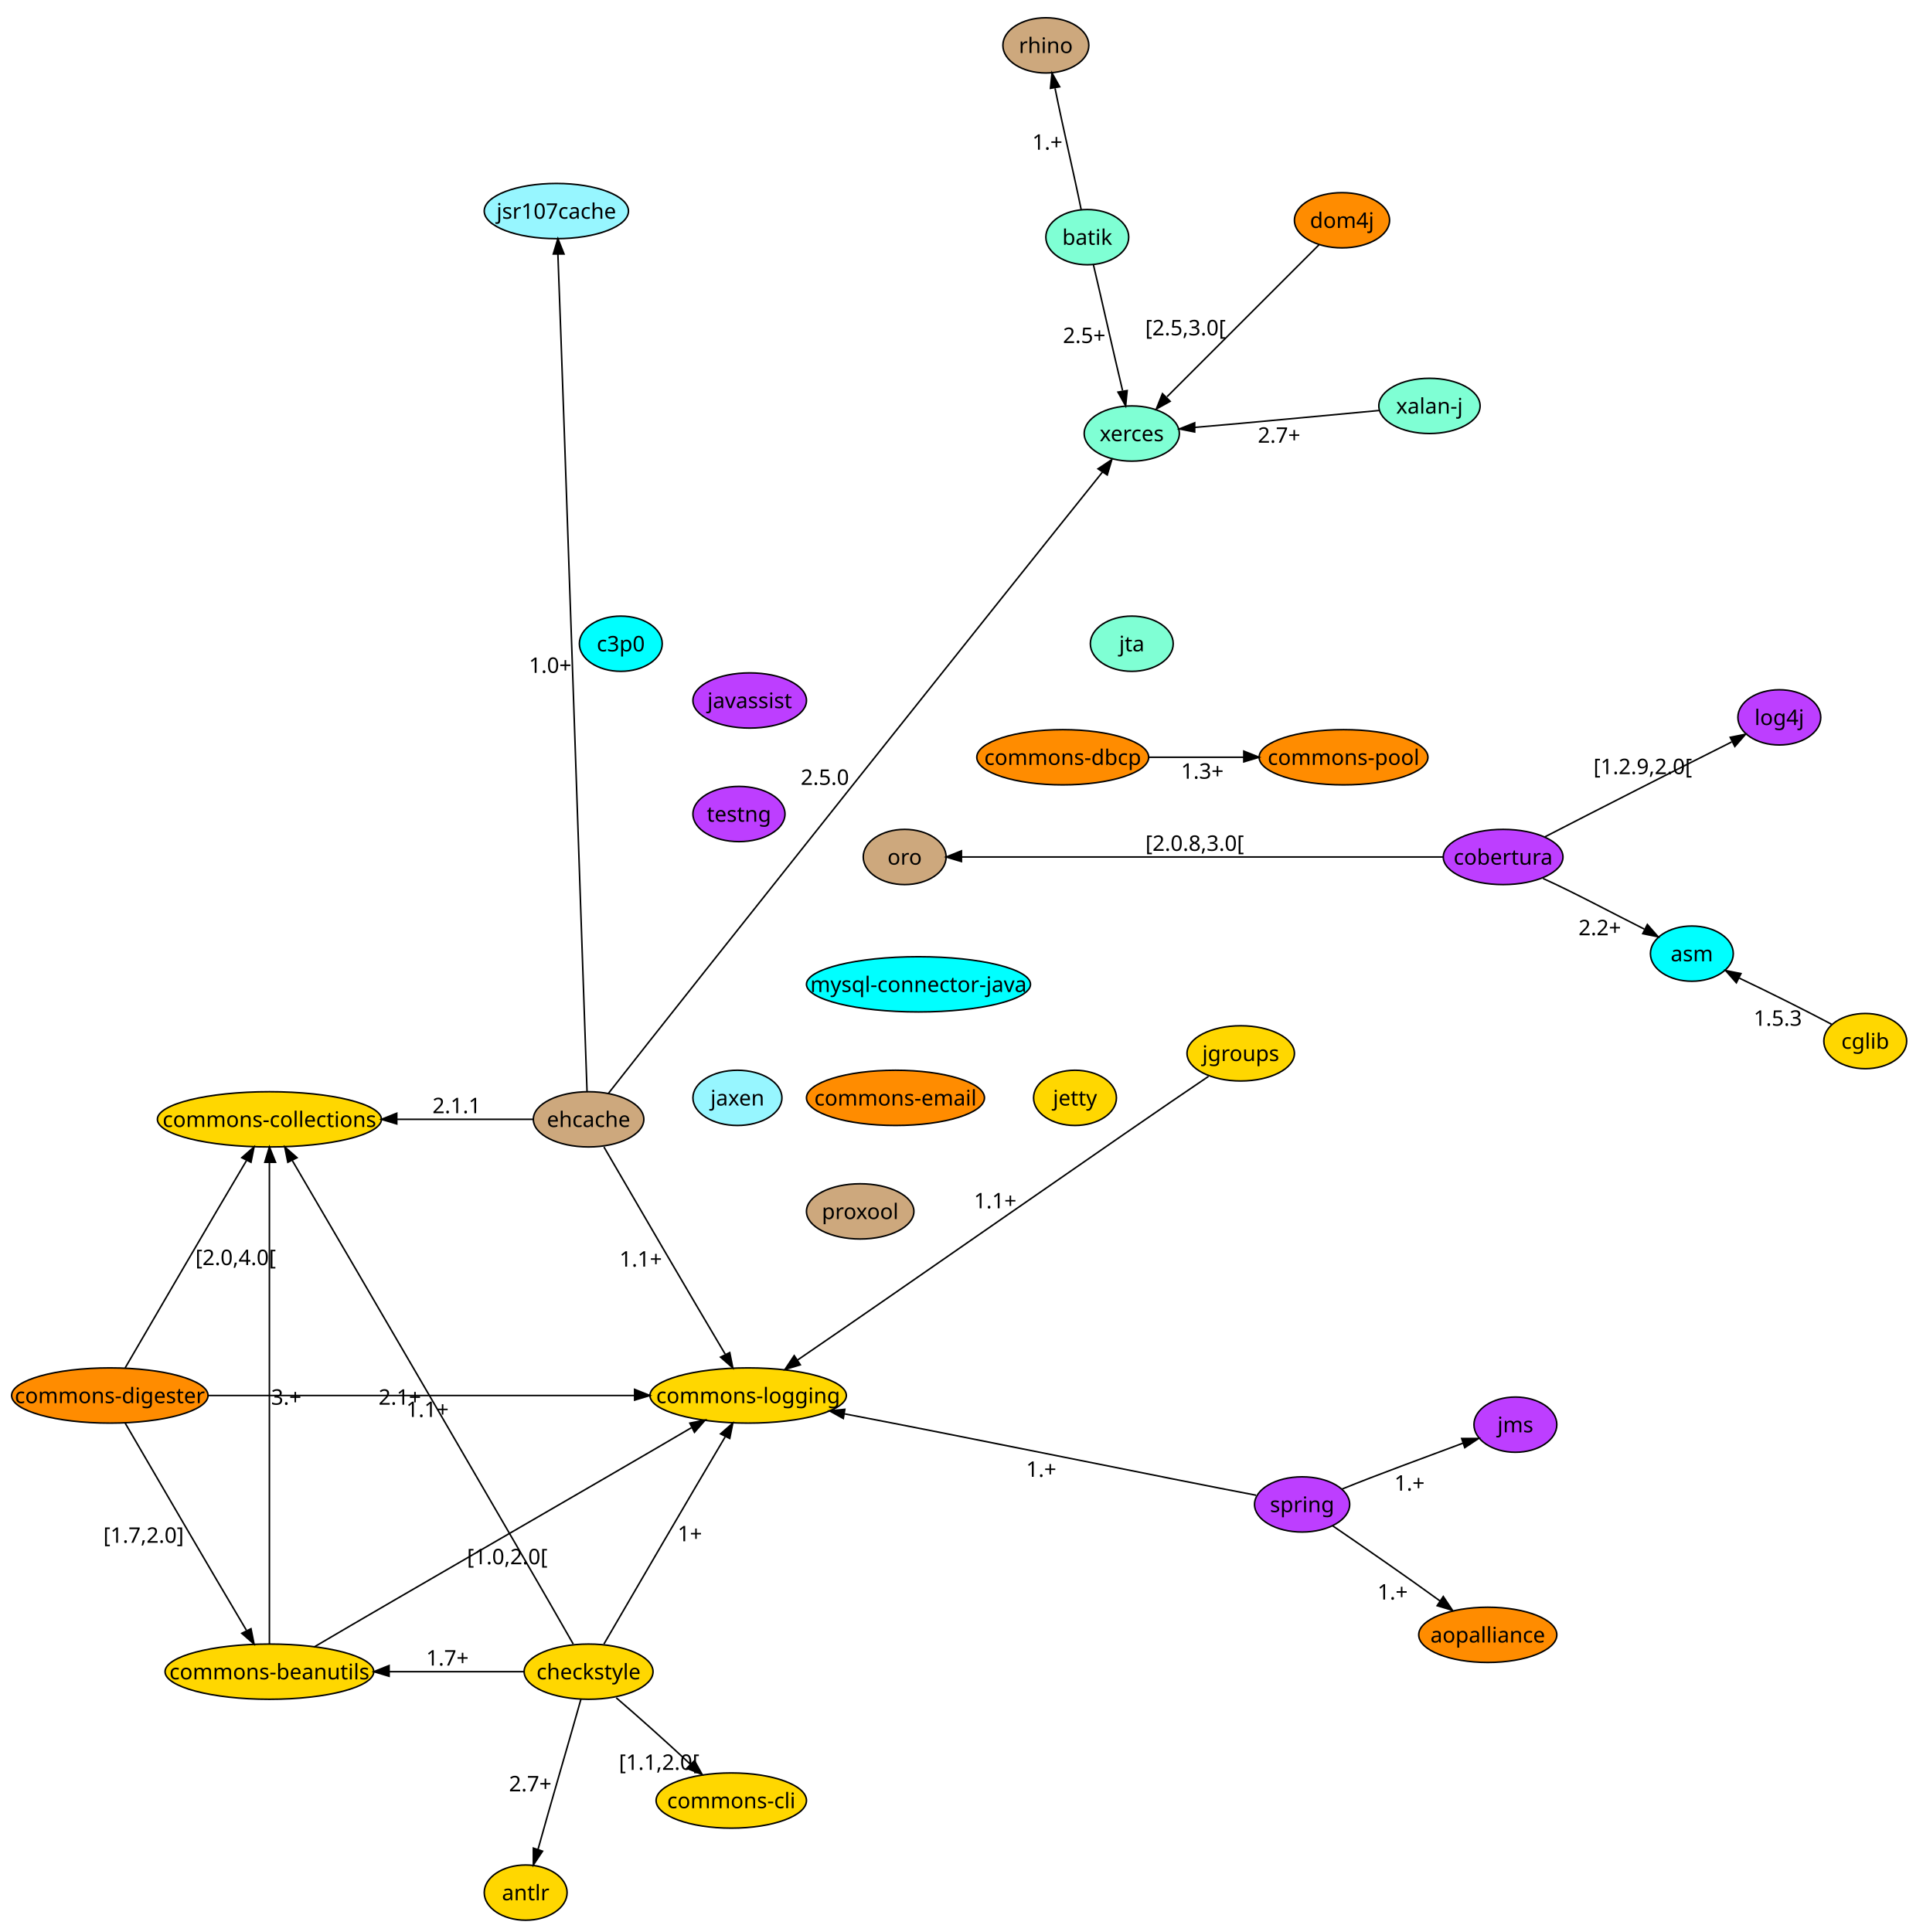
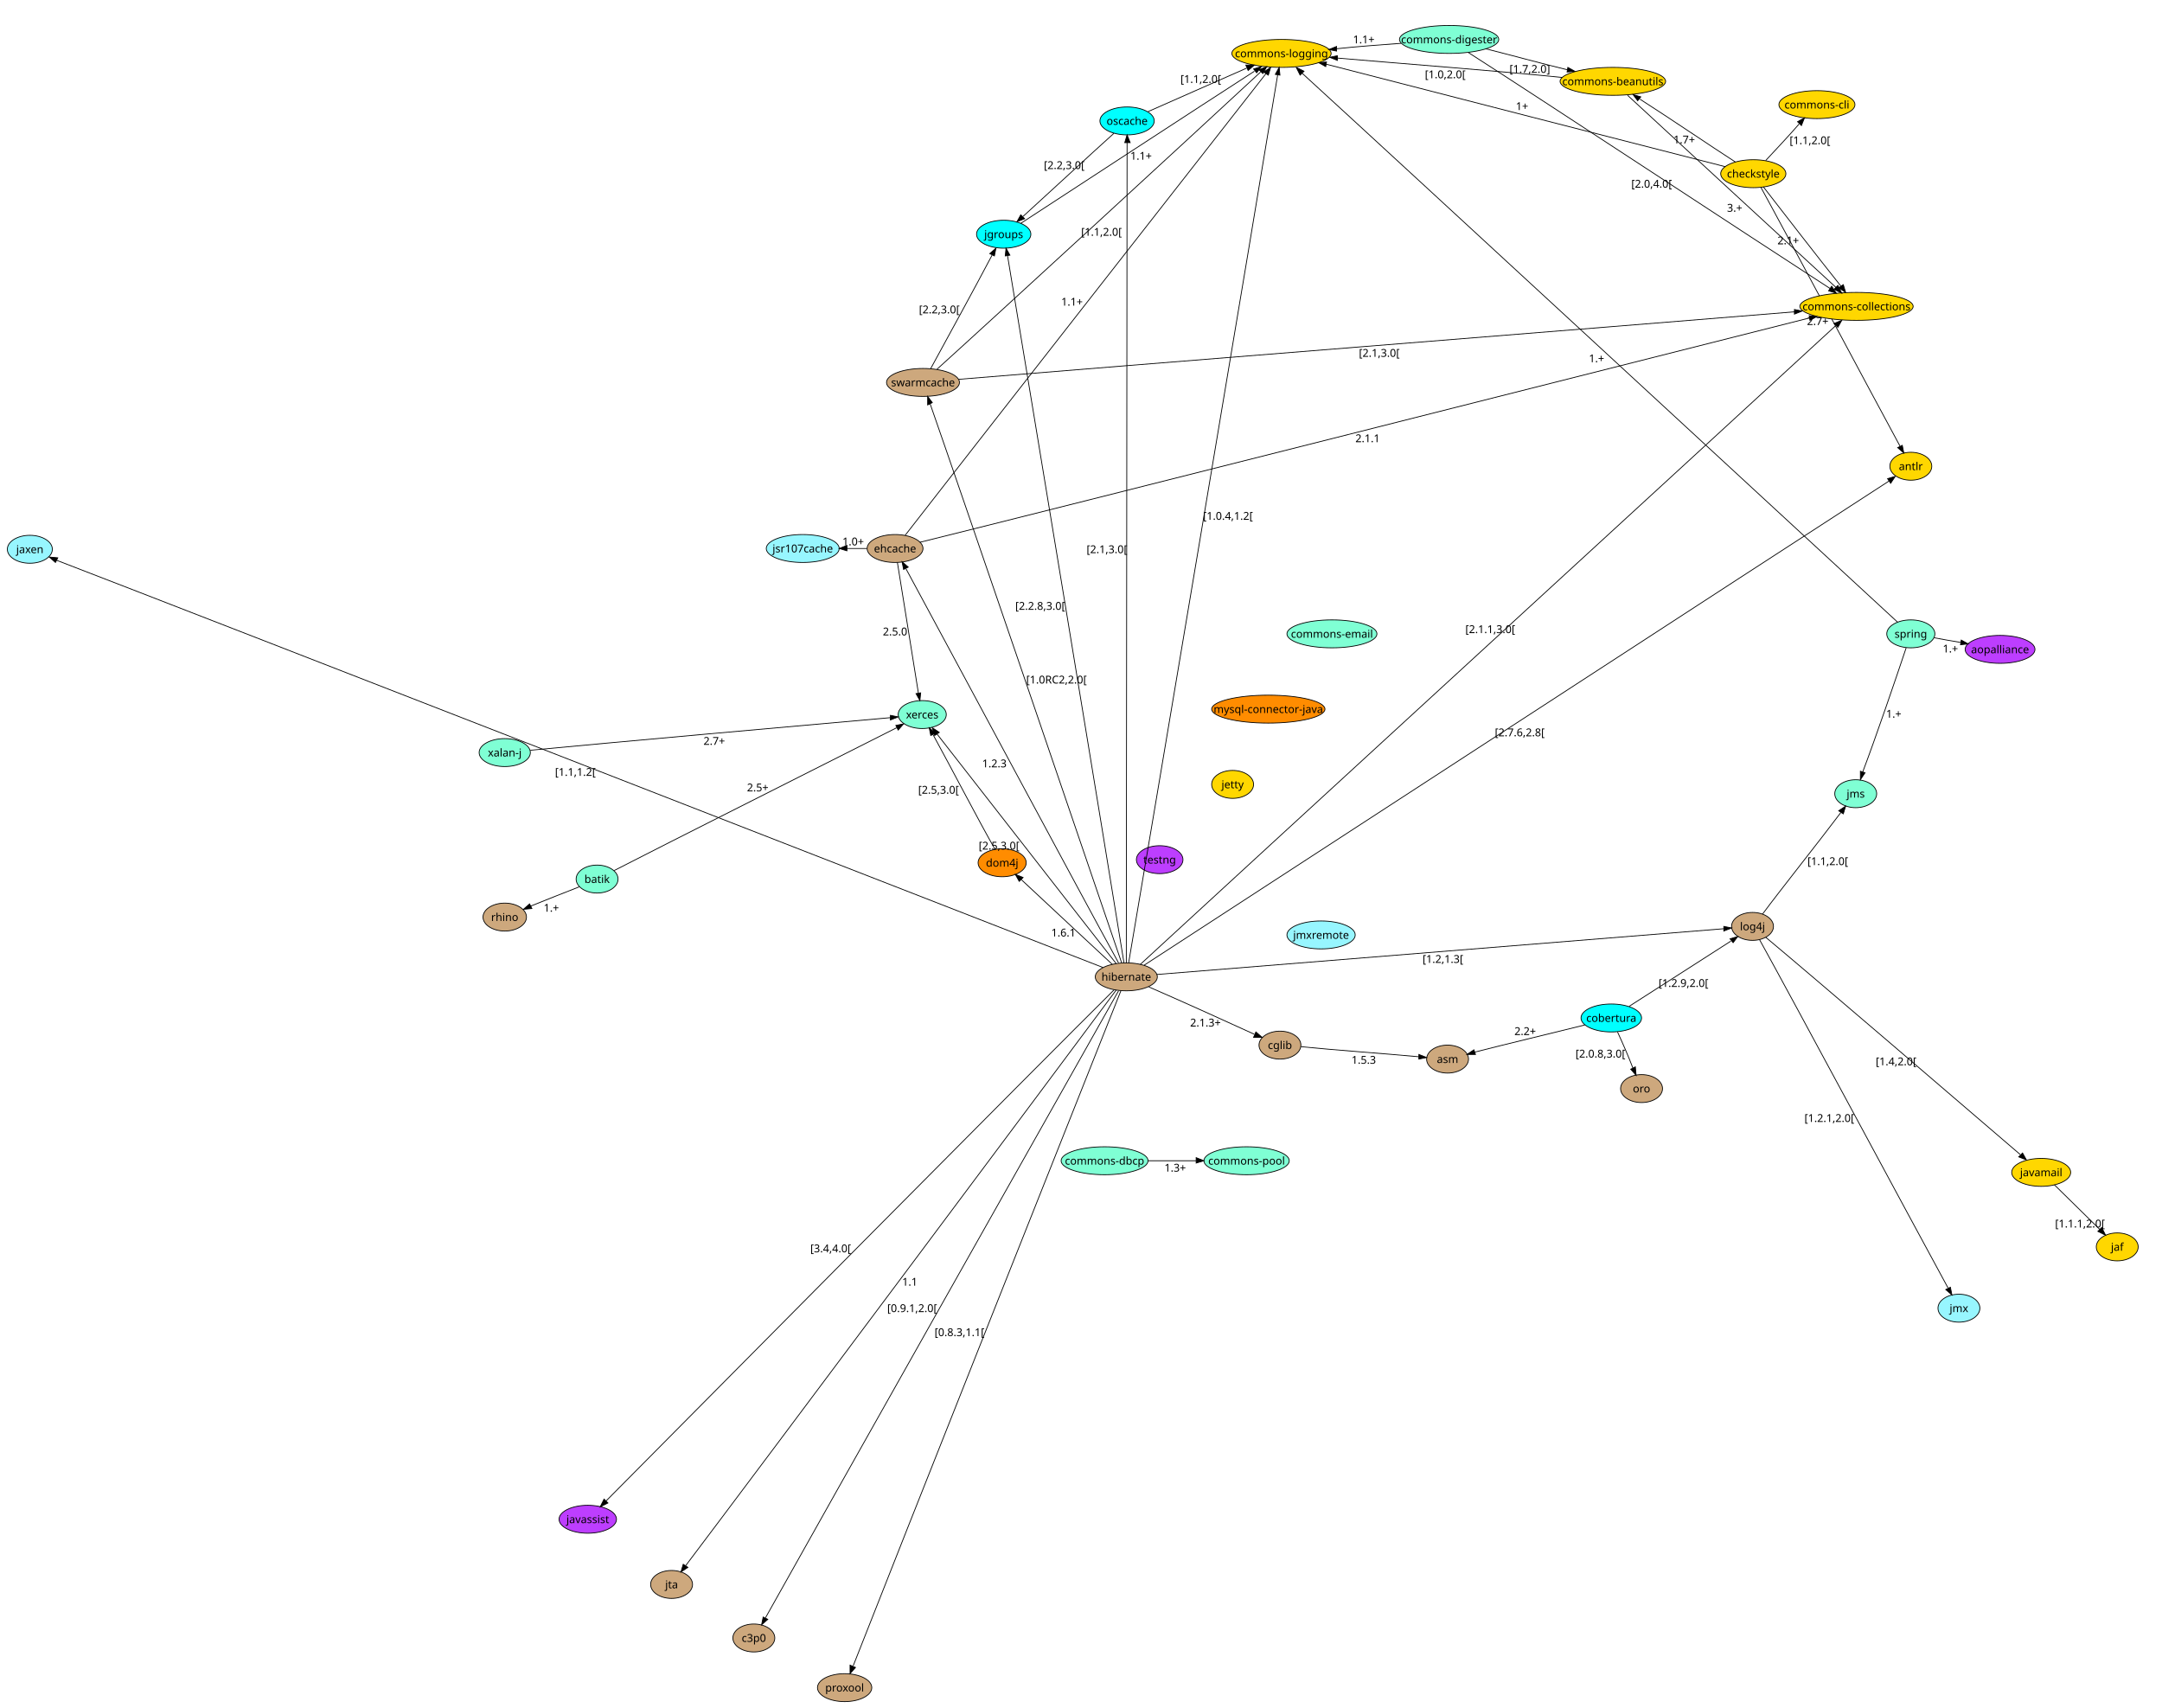
- <svg xmlns="http://www.w3.org/2000/svg" width="800pt" height="804pt" viewBox="-1 -1 799 803">
-   <g id="graph0" class="graph" transform="scale(0.637681)" style="font-family:Times-Roman;font-size:14.00;">
+ <svg xmlns="http://www.w3.org/2000/svg" width="804pt" height="635pt" viewBox="-1 -1 803 634">
+   <g id="graph0" class="graph" transform="scale(0.28821)" style="font-family:Times-Roman;font-size:14.00;">
    <g id="node3" class="node">
-       <ellipse cx="480" cy="529" rx="30" ry="18" style="fill:#bd3eff;stroke:black;" />
-       <text text-anchor="middle" x="480" y="534">testng</text>
+       <ellipse cx="1491" cy="1104" rx="30" ry="18" style="fill:#bd3eff;stroke:black;" />
+       <text text-anchor="middle" x="1491" y="1109">testng</text>
    </g>
    <g id="node6" class="node">
-       <ellipse cx="479" cy="714" rx="29" ry="18" style="fill:#97f6ff;stroke:black;" />
-       <text text-anchor="middle" x="479" y="719">jaxen</text>
+       <ellipse cx="35" cy="704" rx="29" ry="18" style="fill:#97f6ff;stroke:black;" />
+       <text text-anchor="middle" x="35" y="709">jaxen</text>
    </g>
    <g id="node9" class="node">
-       <ellipse cx="382" cy="1088" rx="42" ry="18" style="fill:gold;stroke:black;" />
-       <text text-anchor="middle" x="382" y="1093">checkstyle</text>
+       <ellipse cx="2256" cy="220" rx="42" ry="18" style="fill:gold;stroke:black;" />
+       <text text-anchor="middle" x="2256" y="225">checkstyle</text>
    </g>
    <g id="node11" class="node">
-       <ellipse cx="341" cy="1232" rx="27" ry="18" style="fill:gold;stroke:black;" />
-       <text text-anchor="middle" x="341" y="1237">antlr</text>
+       <ellipse cx="2459" cy="597" rx="27" ry="18" style="fill:gold;stroke:black;" />
+       <text text-anchor="middle" x="2459" y="602">antlr</text>
    </g>
    <g id="edge8" class="edge">
-       <path style="fill:none;stroke:black;" d="M377,1106C370,1131 357,1175 349,1204" />
-       <polygon style="fill:black;stroke:black;" points="352,1205 346,1214 346,1203 352,1205" />
-       <text text-anchor="middle" x="344" y="1166">2.7+</text>
+       <path style="fill:none;stroke:black;" d="M2266,238C2299,298 2406,499 2445,571" />
+       <polygon style="fill:black;stroke:black;" points="2448,570 2450,580 2442,573 2448,570" />
+       <text text-anchor="middle" x="2339" y="415">2.7+</text>
    </g>
    <g id="node13" class="node">
-       <ellipse cx="475" cy="1172" rx="49" ry="18" style="fill:gold;stroke:black;" />
-       <text text-anchor="middle" x="475" y="1177">commons-cli</text>
+       <ellipse cx="2338" cy="131" rx="49" ry="18" style="fill:gold;stroke:black;" />
+       <text text-anchor="middle" x="2338" y="136">commons-cli</text>
    </g>
    <g id="edge10" class="edge">
-       <path style="fill:none;stroke:black;" d="M400,1105C414,1117 433,1134 448,1148" />
-       <polygon style="fill:black;stroke:black;" points="451,1146 456,1155 446,1151 451,1146" />
-       <text text-anchor="middle" x="428" y="1152">[1.1,2.0[</text>
+       <path style="fill:none;stroke:black;" d="M2272,203C2285,189 2302,171 2315,156" />
+       <polygon style="fill:black;stroke:black;" points="2313,153 2322,148 2318,158 2313,153" />
+       <text text-anchor="middle" x="2329" y="182">[1.1,2.0[</text>
    </g>
    <g id="node15" class="node">
-       <ellipse cx="174" cy="728" rx="73" ry="18" style="fill:gold;stroke:black;" />
-       <text text-anchor="middle" x="174" y="733">commons-collections</text>
+       <ellipse cx="2389" cy="391" rx="73" ry="18" style="fill:gold;stroke:black;" />
+       <text text-anchor="middle" x="2389" y="396">commons-collections</text>
    </g>
    <g id="edge12" class="edge">
-       <path style="fill:none;stroke:black;" d="M372,1070C339,1012 230,825 189,755" />
-       <polygon style="fill:black;stroke:black;" points="186,756 184,746 192,753 186,756" />
-       <text text-anchor="middle" x="259" y="914">2.1+</text>
+       <path style="fill:none;stroke:black;" d="M2269,237C2293,268 2341,330 2369,365" />
+       <polygon style="fill:black;stroke:black;" points="2372,363 2375,373 2366,367 2372,363" />
+       <text text-anchor="middle" x="2301" y="311">2.1+</text>
    </g>
    <g id="node17" class="node">
-       <ellipse cx="486" cy="908" rx="64" ry="18" style="fill:gold;stroke:black;" />
-       <text text-anchor="middle" x="486" y="913">commons-logging</text>
+       <ellipse cx="1648" cy="65" rx="64" ry="18" style="fill:gold;stroke:black;" />
+       <text text-anchor="middle" x="1648" y="70">commons-logging</text>
    </g>
    <g id="edge14" class="edge">
-       <path style="fill:none;stroke:black;" d="M392,1070C410,1039 449,972 471,935" />
-       <polygon style="fill:black;stroke:black;" points="468,933 476,926 474,936 468,933" />
-       <text text-anchor="middle" x="448" y="1003">1+</text>
+       <path style="fill:none;stroke:black;" d="M2220,211C2118,185 1830,111 1706,79" />
+       <polygon style="fill:black;stroke:black;" points="1705,82 1696,77 1706,76 1705,82" />
+       <text text-anchor="middle" x="1958" y="138">1+</text>
    </g>
    <g id="node19" class="node">
-       <ellipse cx="174" cy="1088" rx="68" ry="18" style="fill:gold;stroke:black;" />
-       <text text-anchor="middle" x="174" y="1093">commons-beanutils</text>
+       <ellipse cx="2075" cy="101" rx="68" ry="18" style="fill:gold;stroke:black;" />
+       <text text-anchor="middle" x="2075" y="106">commons-beanutils</text>
    </g>
    <g id="edge16" class="edge">
-       <path style="fill:none;stroke:black;" d="M340,1088C315,1088 282,1088 252,1088" />
-       <polygon style="fill:black;stroke:black;" points="252,1091 242,1088 252,1084 252,1091" />
-       <text text-anchor="middle" x="290" y="1084">1.7+</text>
-     </g>
-     <g id="edge74" class="edge">
-       <path style="fill:none;stroke:black;" d="M174,1070C174,1011 174,827 174,756" />
-       <polygon style="fill:black;stroke:black;" points="171,756 174,746 178,756 171,756" />
-       <text text-anchor="middle" x="185" y="914">3.+</text>
-     </g>
-     <g id="edge72" class="edge">
-       <path style="fill:none;stroke:black;" d="M203,1072C259,1039 386,966 449,929" />
-       <polygon style="fill:black;stroke:black;" points="448,926 458,924 451,932 448,926" />
-       <text text-anchor="middle" x="329" y="1018">[1.0,2.0[</text>
+       <path style="fill:none;stroke:black;" d="M2233,205C2202,185 2146,147 2110,124" />
+       <polygon style="fill:black;stroke:black;" points="2107,126 2101,118 2111,121 2107,126" />
+       <text text-anchor="middle" x="2167" y="181">1.7+</text>
+     </g>
+     <g id="edge124" class="edge">
+       <path style="fill:none;stroke:black;" d="M2094,119C2148,169 2301,310 2363,367" />
+       <polygon style="fill:black;stroke:black;" points="2365,364 2370,374 2360,369 2365,364" />
+       <text text-anchor="middle" x="2232" y="269">3.+</text>
+     </g>
+     <g id="edge122" class="edge">
+       <path style="fill:none;stroke:black;" d="M2010,96C1932,88 1801,78 1720,71" />
+       <polygon style="fill:black;stroke:black;" points="1720,74 1710,70 1720,68 1720,74" />
+       <text text-anchor="middle" x="1859" y="97">[1.0,2.0[</text>
    </g>
    <g id="node22" class="node">
-       <ellipse cx="588" cy="557" rx="27" ry="18" style="fill:#cda87d;stroke:black;" />
-       <text text-anchor="middle" x="588" y="562">oro</text>
+       <ellipse cx="2112" cy="1399" rx="27" ry="18" style="fill:#cda87d;stroke:black;" />
+       <text text-anchor="middle" x="2112" y="1404">oro</text>
    </g>
    <g id="node25" class="node">
-       <ellipse cx="930" cy="263" rx="33" ry="18" style="fill:aquamarine;stroke:black;" />
-       <text text-anchor="middle" x="930" y="268">xalan-j</text>
+       <ellipse cx="647" cy="966" rx="33" ry="18" style="fill:aquamarine;stroke:black;" />
+       <text text-anchor="middle" x="647" y="971">xalan-j</text>
    </g>
    <g id="node27" class="node">
-       <ellipse cx="736" cy="281" rx="31" ry="18" style="fill:aquamarine;stroke:black;" />
-       <text text-anchor="middle" x="736" y="286">xerces</text>
+       <ellipse cx="1185" cy="917" rx="31" ry="18" style="fill:aquamarine;stroke:black;" />
+       <text text-anchor="middle" x="1185" y="922">xerces</text>
    </g>
    <g id="edge22" class="edge">
-       <path style="fill:none;stroke:black;" d="M897,266C864,269 813,274 777,277" />
-       <polygon style="fill:black;stroke:black;" points="777,280 767,278 777,274 777,280" />
-       <text text-anchor="middle" x="832" y="287">2.7+</text>
+       <path style="fill:none;stroke:black;" d="M680,963C774,954 1041,930 1144,921" />
+       <polygon style="fill:black;stroke:black;" points="1144,918 1154,920 1144,924 1144,918" />
+       <text text-anchor="middle" x="917" y="956">2.7+</text>
    </g>
    <g id="node32" class="node">
-       <ellipse cx="873" cy="142" rx="31" ry="18" style="fill:darkorange;stroke:black;" />
-       <text text-anchor="middle" x="873" y="147">dom4j</text>
+       <ellipse cx="1288" cy="1108" rx="31" ry="18" style="fill:darkorange;stroke:black;" />
+       <text text-anchor="middle" x="1288" y="1113">dom4j</text>
    </g>
    <g id="edge28" class="edge">
-       <path style="fill:none;stroke:black;" d="M858,158C834,182 787,229 759,257" />
-       <polygon style="fill:black;stroke:black;" points="761,260 752,265 756,255 761,260" />
-       <text text-anchor="middle" x="771" y="217">[2.5,3.0[</text>
+       <path style="fill:none;stroke:black;" d="M1279,1091C1260,1058 1221,983 1199,943" />
+       <polygon style="fill:black;stroke:black;" points="1196,944 1194,934 1202,941 1196,944" />
+       <text text-anchor="middle" x="1206" y="1019">[2.5,3.0[</text>
    </g>
    <g id="node36" class="node">
-       <ellipse cx="487" cy="455" rx="37" ry="18" style="fill:#bd3eff;stroke:black;" />
-       <text text-anchor="middle" x="487" y="460">javassist</text>
+       <ellipse cx="754" cy="1954" rx="37" ry="18" style="fill:#bd3eff;stroke:black;" />
+       <text text-anchor="middle" x="754" y="1959">javassist</text>
    </g>
    <g id="node39" class="node">
-       <ellipse cx="361" cy="136" rx="47" ry="18" style="fill:#97f6ff;stroke:black;" />
-       <text text-anchor="middle" x="361" y="141">jsr107cache</text>
+       <ellipse cx="1031" cy="703" rx="47" ry="18" style="fill:#97f6ff;stroke:black;" />
+       <text text-anchor="middle" x="1031" y="708">jsr107cache</text>
    </g>
    <g id="node42" class="node">
-       <ellipse cx="699" cy="714" rx="27" ry="18" style="fill:gold;stroke:black;" />
-       <text text-anchor="middle" x="699" y="719">jetty</text>
+       <ellipse cx="1585" cy="1007" rx="27" ry="18" style="fill:gold;stroke:black;" />
+       <text text-anchor="middle" x="1585" y="1012">jetty</text>
    </g>
    <g id="node45" class="node">
-       <ellipse cx="680" cy="28" rx="28" ry="18" style="fill:#cda87d;stroke:black;" />
-       <text text-anchor="middle" x="680" y="33">rhino</text>
+       <ellipse cx="647" cy="1178" rx="28" ry="18" style="fill:#cda87d;stroke:black;" />
+       <text text-anchor="middle" x="647" y="1183">rhino</text>
    </g>
    <g id="node48" class="node">
-       <ellipse cx="707" cy="153" rx="27" ry="18" style="fill:aquamarine;stroke:black;" />
-       <text text-anchor="middle" x="707" y="158">batik</text>
+       <ellipse cx="766" cy="1129" rx="27" ry="18" style="fill:aquamarine;stroke:black;" />
+       <text text-anchor="middle" x="766" y="1134">batik</text>
    </g>
    <g id="edge42" class="edge">
-       <path style="fill:none;stroke:black;" d="M711,171C716,192 724,228 730,253" />
-       <polygon style="fill:black;stroke:black;" points="733,253 732,263 727,254 733,253" />
-       <text text-anchor="middle" x="705" y="222">2.5+</text>
+       <path style="fill:none;stroke:black;" d="M788,1118C856,1083 1069,976 1152,934" />
+       <polygon style="fill:black;stroke:black;" points="1151,931 1161,929 1154,937 1151,931" />
+       <text text-anchor="middle" x="973" y="1016">2.5+</text>
    </g>
    <g id="edge40" class="edge">
-       <path style="fill:none;stroke:black;" d="M703,135C699,115 691,81 686,56" />
-       <polygon style="fill:black;stroke:black;" points="683,56 684,46 689,55 683,56" />
-       <text text-anchor="middle" x="681" y="96">1.+</text>
+       <path style="fill:none;stroke:black;" d="M743,1139C725,1146 700,1156 680,1164" />
+       <polygon style="fill:black;stroke:black;" points="682,1167 671,1168 679,1161 682,1167" />
+       <text text-anchor="middle" x="707" y="1171">1.+</text>
    </g>
    <g id="node53" class="node">
-       <ellipse cx="597" cy="640" rx="73" ry="18" style="fill:cyan;stroke:black;" />
-       <text text-anchor="middle" x="597" y="645">mysql-connector-java</text>
+       <ellipse cx="1449" cy="152" rx="35" ry="18" style="fill:cyan;stroke:black;" />
+       <text text-anchor="middle" x="1449" y="157">oscache</text>
+     </g>
+     <g id="edge46" class="edge">
+       <path style="fill:none;stroke:black;" d="M1476,140C1508,126 1564,101 1603,84" />
+       <polygon style="fill:black;stroke:black;" points="1602,80 1613,80 1605,87 1602,80" />
+       <text text-anchor="middle" x="1544" y="103">[1.1,2.0[</text>
    </g>
    <g id="node56" class="node">
-       <ellipse cx="968" cy="1064" rx="45" ry="18" style="fill:darkorange;stroke:black;" />
-       <text text-anchor="middle" x="968" y="1069">aopalliance</text>
+       <ellipse cx="1290" cy="298" rx="35" ry="18" style="fill:cyan;stroke:black;" />
+       <text text-anchor="middle" x="1290" y="303">jgroups</text>
+     </g>
+     <g id="edge48" class="edge">
+       <path style="fill:none;stroke:black;" d="M1432,168C1403,194 1348,245 1315,275" />
+       <polygon style="fill:black;stroke:black;" points="1317,278 1307,282 1312,273 1317,278" />
+       <text text-anchor="middle" x="1368" y="214">[2.2,3.0[</text>
+     </g>
+     <g id="edge108" class="edge">
+       <path style="fill:none;stroke:black;" d="M1312,284C1372,245 1540,135 1613,88" />
+       <polygon style="fill:black;stroke:black;" points="1612,85 1622,82 1616,90 1612,85" />
+       <text text-anchor="middle" x="1467" y="202">1.1+</text>
    </g>
    <g id="node59" class="node">
-       <ellipse cx="847" cy="979" rx="31" ry="18" style="fill:#bd3eff;stroke:black;" />
-       <text text-anchor="middle" x="847" y="984">spring</text>
-     </g>
-     <g id="edge52" class="edge">
-       <path style="fill:none;stroke:black;" d="M817,973C759,962 628,935 549,920" />
-       <polygon style="fill:black;stroke:black;" points="548,923 539,918 549,917 548,923" />
-       <text text-anchor="middle" x="677" y="961">1.+</text>
-     </g>
-     <g id="edge50" class="edge">
-       <path style="fill:none;stroke:black;" d="M867,993C886,1006 915,1026 937,1042" />
-       <polygon style="fill:black;stroke:black;" points="939,1039 945,1048 935,1045 939,1039" />
-       <text text-anchor="middle" x="906" y="1041">1.+</text>
-     </g>
-     <g id="node63" class="node">
-       <ellipse cx="986" cy="927" rx="27" ry="18" style="fill:#bd3eff;stroke:black;" />
-       <text text-anchor="middle" x="986" y="932">jms</text>
-     </g>
-     <g id="edge54" class="edge">
-       <path style="fill:none;stroke:black;" d="M873,969C895,960 928,948 952,939" />
-       <polygon style="fill:black;stroke:black;" points="951,936 962,936 953,942 951,936" />
-       <text text-anchor="middle" x="917" y="970">1.+</text>
-     </g>
-     <g id="node68" class="node">
-       <ellipse cx="807" cy="685" rx="35" ry="18" style="fill:gold;stroke:black;" />
-       <text text-anchor="middle" x="807" y="690">jgroups</text>
-     </g>
-     <g id="edge60" class="edge">
-       <path style="fill:none;stroke:black;" d="M786,700C731,737 584,840 518,885" />
-       <polygon style="fill:black;stroke:black;" points="520,888 510,891 516,882 520,888" />
-       <text text-anchor="middle" x="647" y="786">1.1+</text>
+       <ellipse cx="1631" cy="910" rx="73" ry="18" style="fill:darkorange;stroke:black;" />
+       <text text-anchor="middle" x="1631" y="915">mysql-connector-java</text>
+     </g>
+     <g id="node62" class="node">
+       <ellipse cx="2574" cy="833" rx="45" ry="18" style="fill:#bd3eff;stroke:black;" />
+       <text text-anchor="middle" x="2574" y="838">aopalliance</text>
+     </g>
+     <g id="node65" class="node">
+       <ellipse cx="2521" cy="1682" rx="27" ry="18" style="fill:#97f6ff;stroke:black;" />
+       <text text-anchor="middle" x="2521" y="1687">jmx</text>
+     </g>
+     <g id="node67" class="node">
+       <ellipse cx="1699" cy="1201" rx="44" ry="18" style="fill:#97f6ff;stroke:black;" />
+       <text text-anchor="middle" x="1699" y="1206">jmxremote</text>
+     </g>
+     <g id="node70" class="node">
+       <ellipse cx="2627" cy="1507" rx="38" ry="18" style="fill:gold;stroke:black;" />
+       <text text-anchor="middle" x="2627" y="1512">javamail</text>
    </g>
    <g id="node72" class="node">
-       <ellipse cx="559" cy="788" rx="35" ry="18" style="fill:#cda87d;stroke:black;" />
-       <text text-anchor="middle" x="559" y="793">proxool</text>
+       <ellipse cx="2725" cy="1603" rx="27" ry="18" style="fill:gold;stroke:black;" />
+       <text text-anchor="middle" x="2725" y="1608">jaf</text>
+     </g>
+     <g id="edge59" class="edge">
+       <path style="fill:none;stroke:black;" d="M2644,1523C2660,1539 2685,1563 2703,1581" />
+       <polygon style="fill:black;stroke:black;" points="2705,1578 2710,1588 2700,1583 2705,1578" />
+       <text text-anchor="middle" x="2677" y="1578">[1.1.1,2.0[</text>
    </g>
    <g id="node75" class="node">
-       <ellipse cx="736" cy="418" rx="27" ry="18" style="fill:aquamarine;stroke:black;" />
-       <text text-anchor="middle" x="736" y="423">jta</text>
-     </g>
-     <g id="node78" class="node">
-       <ellipse cx="1101" cy="620" rx="27" ry="18" style="fill:cyan;stroke:black;" />
-       <text text-anchor="middle" x="1101" y="625">asm</text>
-     </g>
-     <g id="node87" class="node">
-       <ellipse cx="691" cy="492" rx="56" ry="18" style="fill:darkorange;stroke:black;" />
-       <text text-anchor="middle" x="691" y="497">commons-dbcp</text>
-     </g>
-     <g id="node89" class="node">
-       <ellipse cx="874" cy="492" rx="55" ry="18" style="fill:darkorange;stroke:black;" />
-       <text text-anchor="middle" x="874" y="497">commons-pool</text>
+       <ellipse cx="1448" cy="1255" rx="40" ry="18" style="fill:#cda87d;stroke:black;" />
+       <text text-anchor="middle" x="1448" y="1260">hibernate</text>
+     </g>
+     <g id="edge86" class="edge">
+       <path style="fill:none;stroke:black;" d="M1418,1243C1233,1171 264,793 69,718" />
+       <polygon style="fill:black;stroke:black;" points="68,721 60,714 71,715 68,721" />
+       <text text-anchor="middle" x="738" y="996">[1.1,1.2[</text>
+     </g>
+     <g id="edge80" class="edge">
+       <path style="fill:none;stroke:black;" d="M1471,1240C1605,1153 2284,711 2431,616" />
+       <polygon style="fill:black;stroke:black;" points="2429,613 2439,610 2433,619 2429,613" />
+       <text text-anchor="middle" x="1955" y="945">[2.7.6,2.8[</text>
+     </g>
+     <g id="edge67" class="edge">
+       <path style="fill:none;stroke:black;" d="M1466,1239C1582,1132 2222,545 2362,416" />
+       <polygon style="fill:black;stroke:black;" points="2360,413 2370,409 2365,418 2360,413" />
+       <text text-anchor="middle" x="1917" y="812">[2.1.1,3.0[</text>
+     </g>
+     <g id="edge69" class="edge">
+       <path style="fill:none;stroke:black;" d="M1451,1237C1474,1102 1616,258 1643,93" />
+       <polygon style="fill:black;stroke:black;" points="1640,92 1645,83 1646,93 1640,92" />
+       <text text-anchor="middle" x="1579" y="666">[1.0.4,1.2[</text>
+     </g>
+     <g id="edge73" class="edge">
+       <path style="fill:none;stroke:black;" d="M1435,1238C1391,1182 1255,1007 1204,942" />
+       <polygon style="fill:black;stroke:black;" points="1201,944 1198,934 1207,940 1201,944" />
+       <text text-anchor="middle" x="1284" y="1091">[2.5,3.0[</text>
+     </g>
+     <g id="edge71" class="edge">
+       <path style="fill:none;stroke:black;" d="M1430,1239C1401,1212 1345,1160 1313,1130" />
+       <polygon style="fill:black;stroke:black;" points="1310,1132 1305,1123 1315,1127 1310,1132" />
+       <text text-anchor="middle" x="1367" y="1203">1.6.1</text>
+     </g>
+     <g id="edge84" class="edge">
+       <path style="fill:none;stroke:black;" d="M1432,1272C1339,1364 886,1821 777,1931" />
+       <polygon style="fill:black;stroke:black;" points="780,1933 770,1938 775,1928 780,1933" />
+       <text text-anchor="middle" x="1067" y="1610">[3.4,4.0[</text>
+     </g>
+     <g id="edge92" class="edge">
+       <path style="fill:none;stroke:black;" d="M1448,1237C1448,1108 1449,338 1449,180" />
+       <polygon style="fill:black;stroke:black;" points="1446,180 1449,170 1453,180 1446,180" />
+       <text text-anchor="middle" x="1423" y="709">[2.1,3.0[</text>
+     </g>
+     <g id="edge94" class="edge">
+       <path style="fill:none;stroke:black;" d="M1445,1237C1426,1119 1319,470 1295,326" />
+       <polygon style="fill:black;stroke:black;" points="1292,326 1293,316 1298,325 1292,326" />
+       <text text-anchor="middle" x="1337" y="782">[2.2.8,3.0[</text>
+     </g>
+     <g id="node77" class="node">
+       <ellipse cx="1150" cy="703" rx="36" ry="18" style="fill:#cda87d;stroke:black;" />
+       <text text-anchor="middle" x="1150" y="708">ehcache</text>
+     </g>
+     <g id="edge63" class="edge">
+       <path style="fill:none;stroke:black;" d="M1438,1237C1394,1157 1216,825 1164,729" />
+       <polygon style="fill:black;stroke:black;" points="1161,730 1159,720 1167,727 1161,730" />
+       <text text-anchor="middle" x="1278" y="985">1.2.3</text>
+     </g>
+     <g id="node79" class="node">
+       <ellipse cx="862" cy="2038" rx="27" ry="18" style="fill:#cda87d;stroke:black;" />
+       <text text-anchor="middle" x="862" y="2043">jta</text>
+     </g>
+     <g id="edge65" class="edge">
+       <path style="fill:none;stroke:black;" d="M1435,1272C1360,1373 970,1895 880,2014" />
+       <polygon style="fill:black;stroke:black;" points="883,2016 874,2022 877,2012 883,2016" />
+       <text text-anchor="middle" x="1169" y="1653">1.1</text>
+     </g>
+     <g id="node86" class="node">
+       <ellipse cx="1646" cy="1343" rx="27" ry="18" style="fill:#cda87d;stroke:black;" />
+       <text text-anchor="middle" x="1646" y="1348">cglib</text>
+     </g>
+     <g id="edge76" class="edge">
+       <path style="fill:none;stroke:black;" d="M1477,1268C1514,1284 1576,1312 1613,1329" />
+       <polygon style="fill:black;stroke:black;" points="1615,1326 1623,1333 1612,1333 1615,1326" />
+       <text text-anchor="middle" x="1550" y="1319">2.1.3+</text>
+     </g>
+     <g id="node88" class="node">
+       <ellipse cx="2255" cy="1190" rx="27" ry="18" style="fill:#cda87d;stroke:black;" />
+       <text text-anchor="middle" x="2255" y="1195">log4j</text>
    </g>
    <g id="edge78" class="edge">
-       <path style="fill:none;stroke:black;" d="M747,492C767,492 789,492 809,492" />
-       <polygon style="fill:black;stroke:black;" points="809,488 819,492 809,495 809,488" />
-       <text text-anchor="middle" x="782" y="506">1.3+</text>
+       <path style="fill:none;stroke:black;" d="M1487,1252C1624,1241 2083,1204 2218,1193" />
+       <polygon style="fill:black;stroke:black;" points="2218,1190 2228,1192 2218,1196 2218,1190" />
+       <text text-anchor="middle" x="1856" y="1237">[1.2,1.3[</text>
+     </g>
+     <g id="node91" class="node">
+       <ellipse cx="968" cy="2107" rx="27" ry="18" style="fill:#cda87d;stroke:black;" />
+       <text text-anchor="middle" x="968" y="2112">c3p0</text>
+     </g>
+     <g id="edge82" class="edge">
+       <path style="fill:none;stroke:black;" d="M1438,1273C1377,1381 1055,1952 983,2081" />
+       <polygon style="fill:black;stroke:black;" points="986,2083 978,2090 980,2080 986,2083" />
+       <text text-anchor="middle" x="1172" y="1687">[0.9.1,2.0[</text>
    </g>
    <g id="node95" class="node">
-       <ellipse cx="582" cy="714" rx="58" ry="18" style="fill:darkorange;stroke:black;" />
-       <text text-anchor="middle" x="582" y="719">commons-email</text>
+       <ellipse cx="1085" cy="2171" rx="35" ry="18" style="fill:#cda87d;stroke:black;" />
+       <text text-anchor="middle" x="1085" y="2176">proxool</text>
+     </g>
+     <g id="edge88" class="edge">
+       <path style="fill:none;stroke:black;" d="M1441,1273C1396,1386 1150,2005 1096,2143" />
+       <polygon style="fill:black;stroke:black;" points="1099,2145 1092,2153 1092,2142 1099,2145" />
+       <text text-anchor="middle" x="1233" y="1718">[0.8.3,1.1[</text>
    </g>
    <g id="node97" class="node">
-       <ellipse cx="70" cy="908" rx="64" ry="18" style="fill:darkorange;stroke:black;" />
-       <text text-anchor="middle" x="70" y="913">commons-digester</text>
+       <ellipse cx="1186" cy="489" rx="47" ry="18" style="fill:#cda87d;stroke:black;" />
+       <text text-anchor="middle" x="1186" y="494">swarmcache</text>
    </g>
    <g id="edge90" class="edge">
-       <path style="fill:none;stroke:black;" d="M80,890C98,859 137,792 159,755" />
-       <polygon style="fill:black;stroke:black;" points="156,753 164,746 162,756 156,753" />
-       <text text-anchor="middle" x="152" y="823">[2.0,4.0[</text>
-     </g>
-     <g id="edge86" class="edge">
-       <path style="fill:none;stroke:black;" d="M134,908C209,908 333,908 412,908" />
-       <polygon style="fill:black;stroke:black;" points="412,904 422,908 412,911 412,904" />
-       <text text-anchor="middle" x="277" y="922">1.1+</text>
-     </g>
-     <g id="edge88" class="edge">
-       <path style="fill:none;stroke:black;" d="M80,926C98,957 137,1024 159,1061" />
-       <polygon style="fill:black;stroke:black;" points="162,1060 164,1070 156,1063 162,1060" />
-       <text text-anchor="middle" x="92" y="1004">[1.7,2.0]</text>
-     </g>
-     <g id="node115" class="node">
-       <ellipse cx="978" cy="557" rx="39" ry="18" style="fill:#bd3eff;stroke:black;" />
-       <text text-anchor="middle" x="978" y="562">cobertura</text>
-     </g>
-     <g id="edge108" class="edge">
-       <path style="fill:none;stroke:black;" d="M939,557C864,557 699,557 625,557" />
-       <polygon style="fill:black;stroke:black;" points="625,560 615,557 625,553 625,560" />
-       <text text-anchor="middle" x="777" y="553">[2.0.8,3.0[</text>
-     </g>
-     <g id="edge110" class="edge">
-       <path style="fill:none;stroke:black;" d="M1004,571C1024,580 1050,594 1070,604" />
-       <polygon style="fill:black;stroke:black;" points="1072,601 1079,609 1069,607 1072,601" />
-       <text text-anchor="middle" x="1041" y="608">2.2+</text>
-     </g>
-     <g id="node117" class="node">
-       <ellipse cx="1158" cy="466" rx="27" ry="18" style="fill:#bd3eff;stroke:black;" />
-       <text text-anchor="middle" x="1158" y="471">log4j</text>
-     </g>
-     <g id="edge106" class="edge">
-       <path style="fill:none;stroke:black;" d="M1005,544C1038,527 1093,499 1127,482" />
-       <polygon style="fill:black;stroke:black;" points="1126,479 1136,477 1129,485 1126,479" />
-       <text text-anchor="middle" x="1069" y="503">[1.2.9,2.0[</text>
-     </g>
-     <g id="node124" class="node">
-       <ellipse cx="1214" cy="677" rx="27" ry="18" style="fill:gold;stroke:black;" />
-       <text text-anchor="middle" x="1214" y="682">cglib</text>
-     </g>
-     <g id="edge116" class="edge">
-       <path style="fill:none;stroke:black;" d="M1192,666C1175,657 1151,645 1132,636" />
-       <polygon style="fill:black;stroke:black;" points="1130,639 1123,631 1133,633 1130,639" />
-       <text text-anchor="middle" x="1157" y="667">1.5.3</text>
-     </g>
-     <g id="node128" class="node">
-       <ellipse cx="382" cy="728" rx="36" ry="18" style="fill:#cda87d;stroke:black;" />
-       <text text-anchor="middle" x="382" y="733">ehcache</text>
-     </g>
-     <g id="edge122" class="edge">
-       <path style="fill:none;stroke:black;" d="M346,728C322,728 288,728 257,728" />
-       <polygon style="fill:black;stroke:black;" points="257,731 247,728 257,724 257,731" />
-       <text text-anchor="middle" x="296" y="724">2.1.1</text>
-     </g>
-     <g id="edge120" class="edge">
-       <path style="fill:none;stroke:black;" d="M392,746C410,777 449,844 471,881" />
-       <polygon style="fill:black;stroke:black;" points="474,880 476,890 468,883 474,880" />
-       <text text-anchor="middle" x="416" y="824">1.1+</text>
-     </g>
-     <g id="edge124" class="edge">
-       <path style="fill:none;stroke:black;" d="M395,711C449,642 652,387 717,306" />
-       <polygon style="fill:black;stroke:black;" points="714,304 723,298 720,308 714,304" />
-       <text text-anchor="middle" x="536" y="510">2.5.0</text>
-     </g>
-     <g id="edge127" class="edge">
-       <path style="fill:none;stroke:black;" d="M381,710C378,626 366,268 362,164" />
-       <polygon style="fill:black;stroke:black;" points="359,164 362,154 366,164 359,164" />
-       <text text-anchor="middle" x="357" y="437">1.0+</text>
-     </g>
-     <g id="node138" class="node">
-       <ellipse cx="403" cy="418" rx="27" ry="18" style="fill:cyan;stroke:black;" />
-       <text text-anchor="middle" x="403" y="423">c3p0</text>
+       <path style="fill:none;stroke:black;" d="M1442,1237C1408,1137 1238,639 1195,516" />
+       <polygon style="fill:black;stroke:black;" points="1192,518 1192,507 1198,515 1192,518" />
+       <text text-anchor="middle" x="1358" y="877">[1.0RC2,2.0[</text>
+     </g>
+     <g id="edge186" class="edge">
+       <path style="fill:none;stroke:black;" d="M1182,695C1348,654 2106,462 2328,406" />
+       <polygon style="fill:black;stroke:black;" points="2328,403 2338,404 2329,409 2328,403" />
+       <text text-anchor="middle" x="1759" y="566">2.1.1</text>
+     </g>
+     <g id="edge184" class="edge">
+       <path style="fill:none;stroke:black;" d="M1163,686C1232,597 1545,197 1628,91" />
+       <polygon style="fill:black;stroke:black;" points="1625,89 1634,83 1631,93 1625,89" />
+       <text text-anchor="middle" x="1378" y="390">1.1+</text>
+     </g>
+     <g id="edge188" class="edge">
+       <path style="fill:none;stroke:black;" d="M1153,721C1159,759 1173,844 1180,889" />
+       <polygon style="fill:black;stroke:black;" points="1183,889 1182,899 1177,890 1183,889" />
+       <text text-anchor="middle" x="1150" y="815">2.5.0</text>
+     </g>
+     <g id="edge191" class="edge">
+       <path style="fill:none;stroke:black;" d="M1114,703C1106,703 1097,703 1088,703" />
+       <polygon style="fill:black;stroke:black;" points="1088,706 1078,703 1088,699 1088,706" />
+       <text text-anchor="middle" x="1096" y="699">1.0+</text>
+     </g>
+     <g id="node120" class="node">
+       <ellipse cx="1862" cy="1361" rx="27" ry="18" style="fill:#cda87d;stroke:black;" />
+       <text text-anchor="middle" x="1862" y="1366">asm</text>
+     </g>
+     <g id="edge180" class="edge">
+       <path style="fill:none;stroke:black;" d="M1673,1345C1712,1349 1782,1354 1825,1358" />
+       <polygon style="fill:black;stroke:black;" points="1825,1355 1835,1359 1825,1361 1825,1355" />
+       <text text-anchor="middle" x="1754" y="1367">1.5.3</text>
+     </g>
+     <g id="edge168" class="edge">
+       <path style="fill:none;stroke:black;" d="M2264,1207C2304,1279 2459,1568 2507,1656" />
+       <polygon style="fill:black;stroke:black;" points="2510,1655 2512,1665 2504,1658 2510,1655" />
+       <text text-anchor="middle" x="2354" y="1442">[1.2.1,2.0[</text>
+     </g>
+     <g id="edge164" class="edge">
+       <path style="fill:none;stroke:black;" d="M2272,1204C2332,1254 2529,1423 2600,1484" />
+       <polygon style="fill:black;stroke:black;" points="2603,1482 2608,1491 2598,1487 2603,1482" />
+       <text text-anchor="middle" x="2440" y="1369">[1.4,2.0[</text>
+     </g>
+     <g id="node106" class="node">
+       <ellipse cx="2388" cy="1019" rx="27" ry="18" style="fill:aquamarine;stroke:black;" />
+       <text text-anchor="middle" x="2388" y="1024">jms</text>
+     </g>
+     <g id="edge166" class="edge">
+       <path style="fill:none;stroke:black;" d="M2268,1174C2291,1143 2342,1079 2369,1043" />
+       <polygon style="fill:black;stroke:black;" points="2366,1041 2375,1035 2372,1045 2366,1041" />
+       <text text-anchor="middle" x="2352" y="1111">[1.1,2.0[</text>
+     </g>
+     <g id="edge172" class="edge">
+       <path style="fill:none;stroke:black;" d="M1232,485C1413,470 2078,417 2309,398" />
+       <polygon style="fill:black;stroke:black;" points="2309,395 2319,397 2309,401 2309,395" />
+       <text text-anchor="middle" x="1774" y="456">[2.1,3.0[</text>
+     </g>
+     <g id="edge174" class="edge">
+       <path style="fill:none;stroke:black;" d="M1204,472C1276,407 1537,167 1621,89" />
+       <polygon style="fill:black;stroke:black;" points="1619,86 1629,82 1624,91 1619,86" />
+       <text text-anchor="middle" x="1416" y="300">[1.1,2.0[</text>
+     </g>
+     <g id="edge176" class="edge">
+       <path style="fill:none;stroke:black;" d="M1196,471C1214,438 1254,365 1275,325" />
+       <polygon style="fill:black;stroke:black;" points="1272,323 1280,316 1278,326 1272,323" />
+       <text text-anchor="middle" x="1207" y="400">[2.2,3.0[</text>
+     </g>
+     <g id="node102" class="node">
+       <ellipse cx="2459" cy="813" rx="31" ry="18" style="fill:aquamarine;stroke:black;" />
+       <text text-anchor="middle" x="2459" y="818">spring</text>
+     </g>
+     <g id="edge100" class="edge">
+       <path style="fill:none;stroke:black;" d="M2442,798C2340,704 1801,206 1674,90" />
+       <polygon style="fill:black;stroke:black;" points="1672,93 1667,83 1677,88 1672,93" />
+       <text text-anchor="middle" x="2054" y="463">1.+</text>
+     </g>
+     <g id="edge98" class="edge">
+       <path style="fill:none;stroke:black;" d="M2489,818C2499,820 2511,822 2523,824" />
+       <polygon style="fill:black;stroke:black;" points="2524,821 2533,826 2523,827 2524,821" />
+       <text text-anchor="middle" x="2510" y="837">1.+</text>
+     </g>
+     <g id="edge102" class="edge">
+       <path style="fill:none;stroke:black;" d="M2453,831C2441,867 2413,949 2397,991" />
+       <polygon style="fill:black;stroke:black;" points="2400,992 2394,1001 2394,990 2400,992" />
+       <text text-anchor="middle" x="2437" y="921">1.+</text>
+     </g>
+     <g id="node129" class="node">
+       <ellipse cx="1420" cy="1492" rx="56" ry="18" style="fill:aquamarine;stroke:black;" />
+       <text text-anchor="middle" x="1420" y="1497">commons-dbcp</text>
+     </g>
+     <g id="node131" class="node">
+       <ellipse cx="1603" cy="1492" rx="55" ry="18" style="fill:aquamarine;stroke:black;" />
+       <text text-anchor="middle" x="1603" y="1497">commons-pool</text>
+     </g>
+     <g id="edge128" class="edge">
+       <path style="fill:none;stroke:black;" d="M1476,1492C1496,1492 1518,1492 1538,1492" />
+       <polygon style="fill:black;stroke:black;" points="1538,1488 1548,1492 1538,1495 1538,1488" />
+       <text text-anchor="middle" x="1511" y="1506">1.3+</text>
+     </g>
+     <g id="node137" class="node">
+       <ellipse cx="1713" cy="813" rx="58" ry="18" style="fill:aquamarine;stroke:black;" />
+       <text text-anchor="middle" x="1713" y="818">commons-email</text>
+     </g>
+     <g id="node139" class="node">
+       <ellipse cx="1864" cy="47" rx="64" ry="18" style="fill:aquamarine;stroke:black;" />
+       <text text-anchor="middle" x="1864" y="52">commons-digester</text>
+     </g>
+     <g id="edge140" class="edge">
+       <path style="fill:none;stroke:black;" d="M1889,64C1975,119 2256,304 2355,368" />
+       <polygon style="fill:black;stroke:black;" points="2357,365 2363,374 2353,371 2357,365" />
+       <text text-anchor="middle" x="2125" y="238">[2.0,4.0[</text>
+     </g>
+     <g id="edge136" class="edge">
+       <path style="fill:none;stroke:black;" d="M1802,52C1776,54 1746,56 1719,59" />
+       <polygon style="fill:black;stroke:black;" points="1719,62 1709,60 1719,56 1719,62" />
+       <text text-anchor="middle" x="1754" y="52">1.1+</text>
+     </g>
+     <g id="edge138" class="edge">
+       <path style="fill:none;stroke:black;" d="M1911,59C1943,67 1983,78 2016,86" />
+       <polygon style="fill:black;stroke:black;" points="2017,83 2026,88 2016,89 2017,83" />
+       <text text-anchor="middle" x="1968" y="90">[1.7,2.0]</text>
+     </g>
+     <g id="node157" class="node">
+       <ellipse cx="2073" cy="1308" rx="39" ry="18" style="fill:cyan;stroke:black;" />
+       <text text-anchor="middle" x="2073" y="1313">cobertura</text>
+     </g>
+     <g id="edge158" class="edge">
+       <path style="fill:none;stroke:black;" d="M2081,1326C2087,1339 2095,1357 2101,1373" />
+       <polygon style="fill:black;stroke:black;" points="2104,1371 2105,1382 2098,1374 2104,1371" />
+       <text text-anchor="middle" x="2059" y="1359">[2.0.8,3.0[</text>
+     </g>
+     <g id="edge156" class="edge">
+       <path style="fill:none;stroke:black;" d="M2096,1293C2129,1272 2191,1232 2227,1209" />
+       <polygon style="fill:black;stroke:black;" points="2226,1206 2236,1203 2230,1211 2226,1206" />
+       <text text-anchor="middle" x="2166" y="1268">[1.2.9,2.0[</text>
+     </g>
+     <g id="edge160" class="edge">
+       <path style="fill:none;stroke:black;" d="M2039,1317C1999,1327 1936,1342 1897,1352" />
+       <polygon style="fill:black;stroke:black;" points="1898,1355 1887,1355 1896,1349 1898,1355" />
+       <text text-anchor="middle" x="1962" y="1330">2.2+</text>
    </g>
  </g>
</svg>
